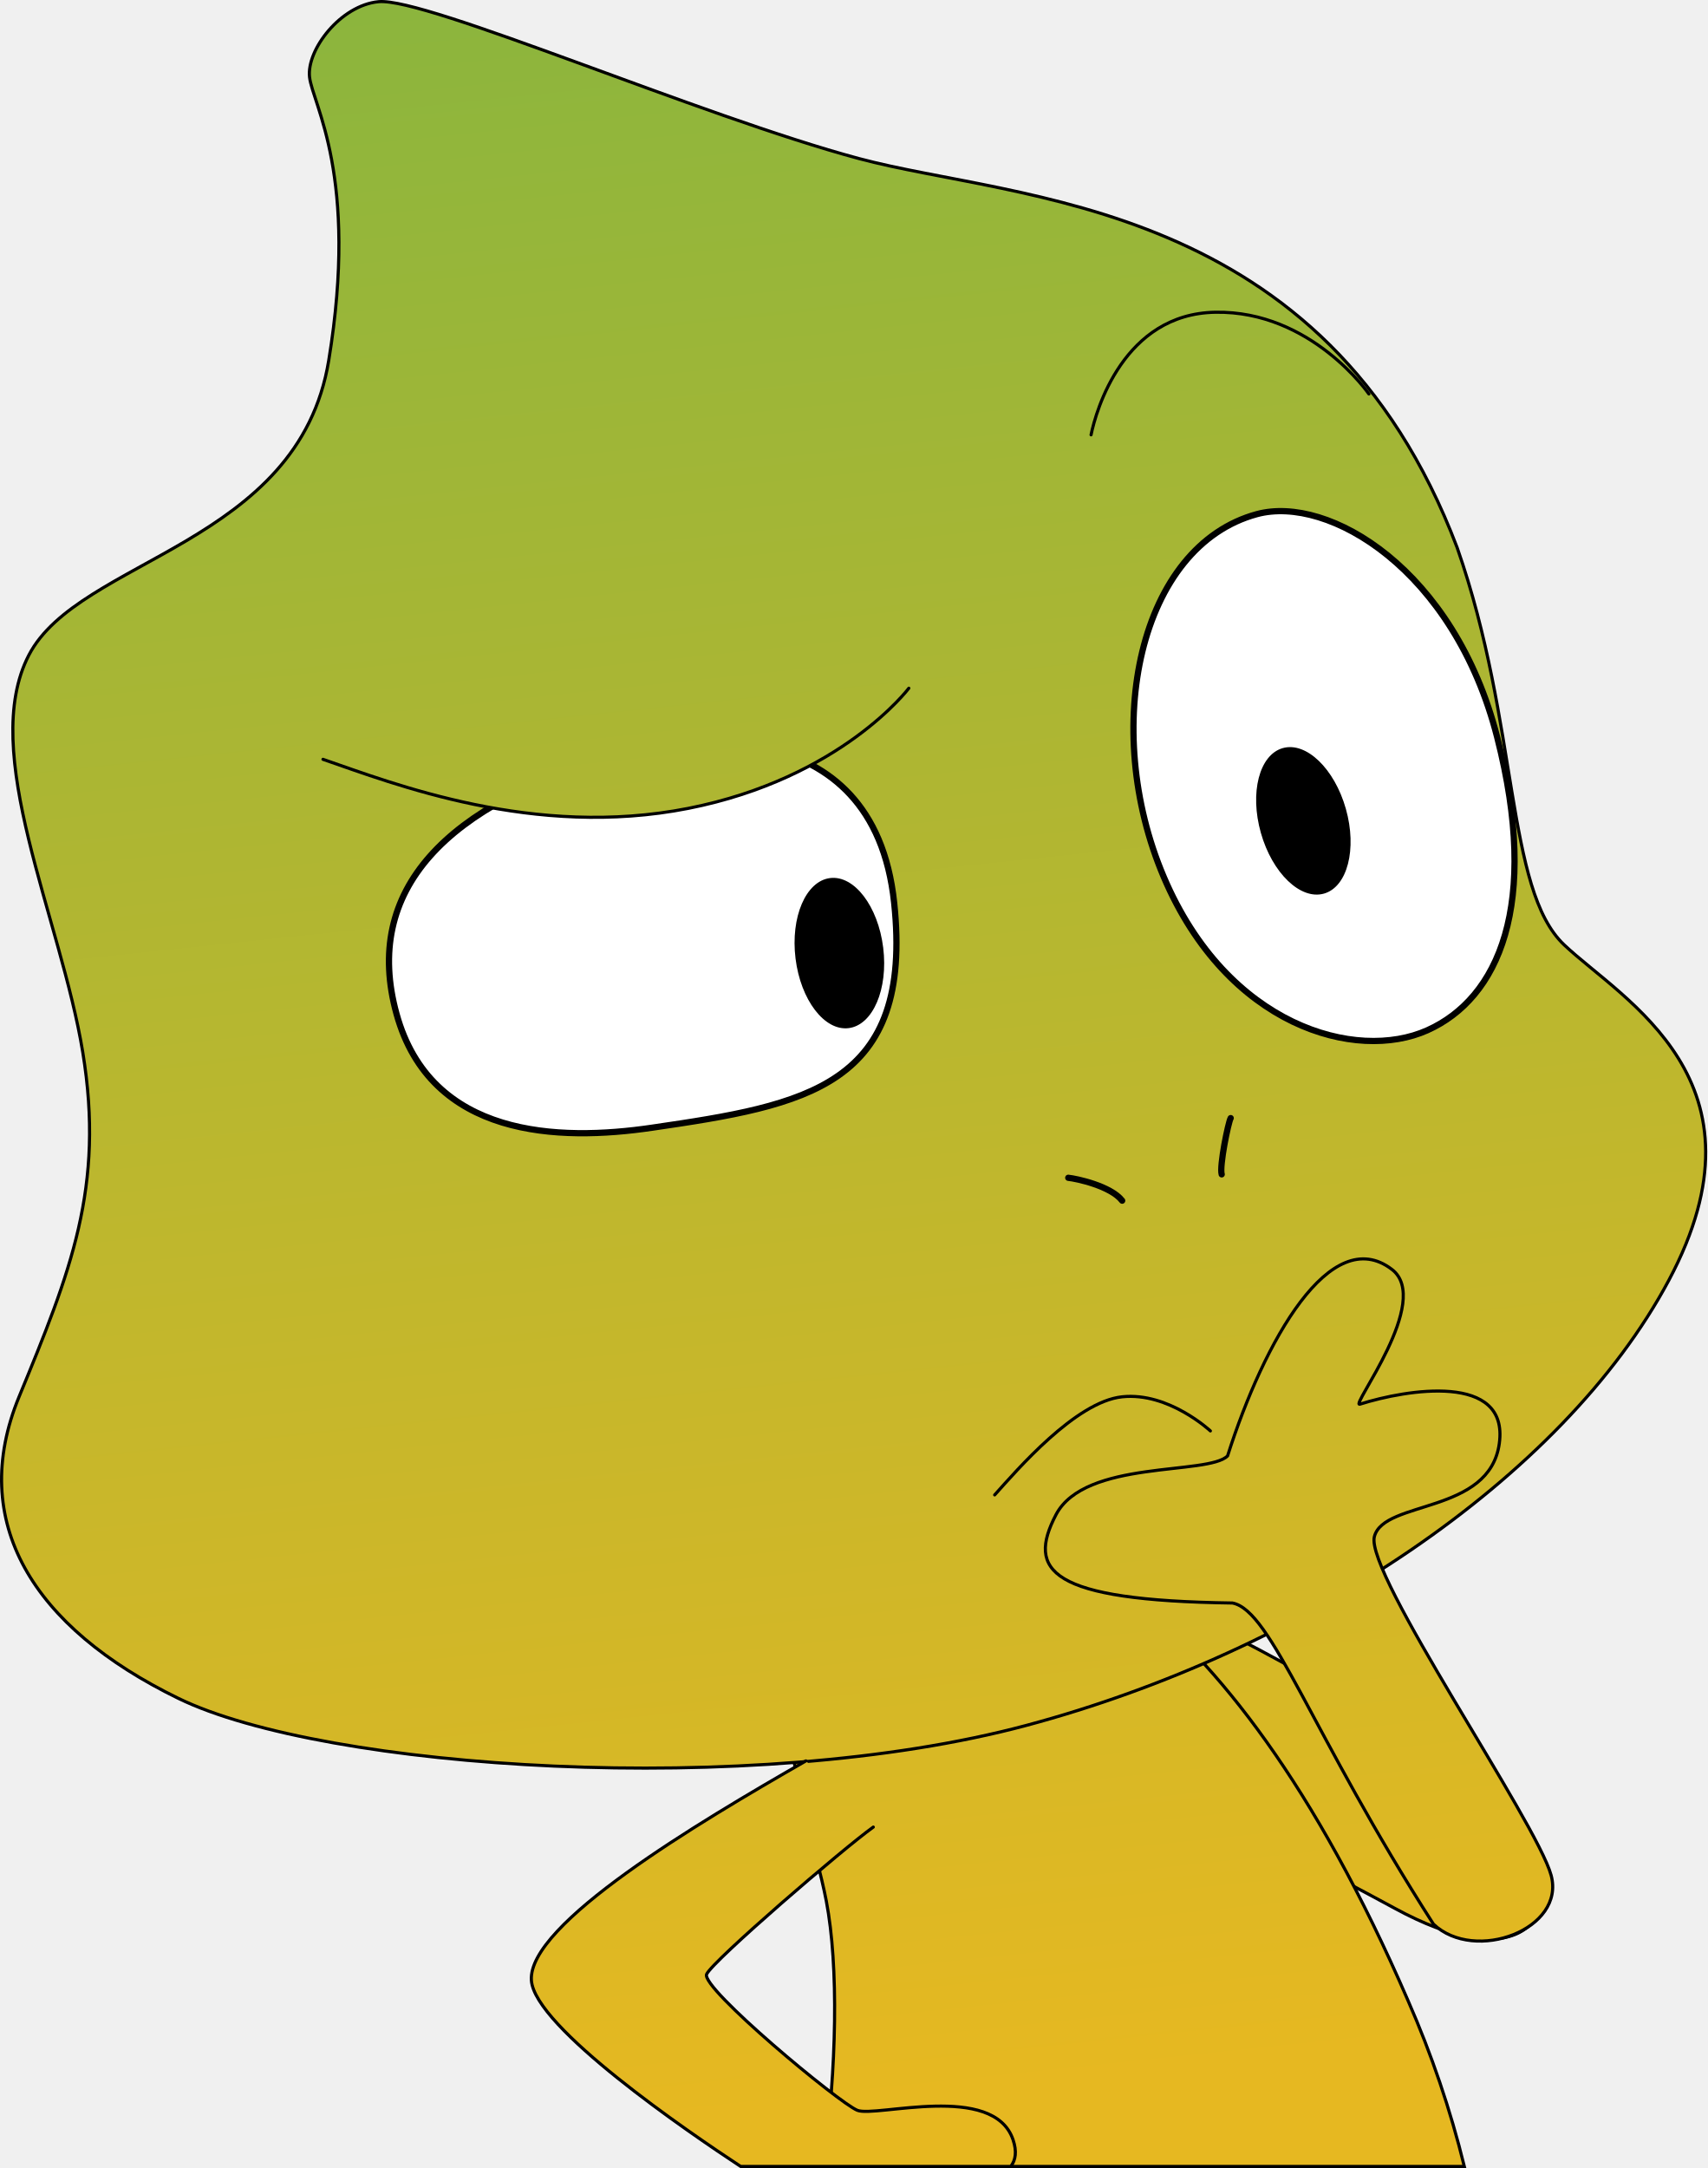
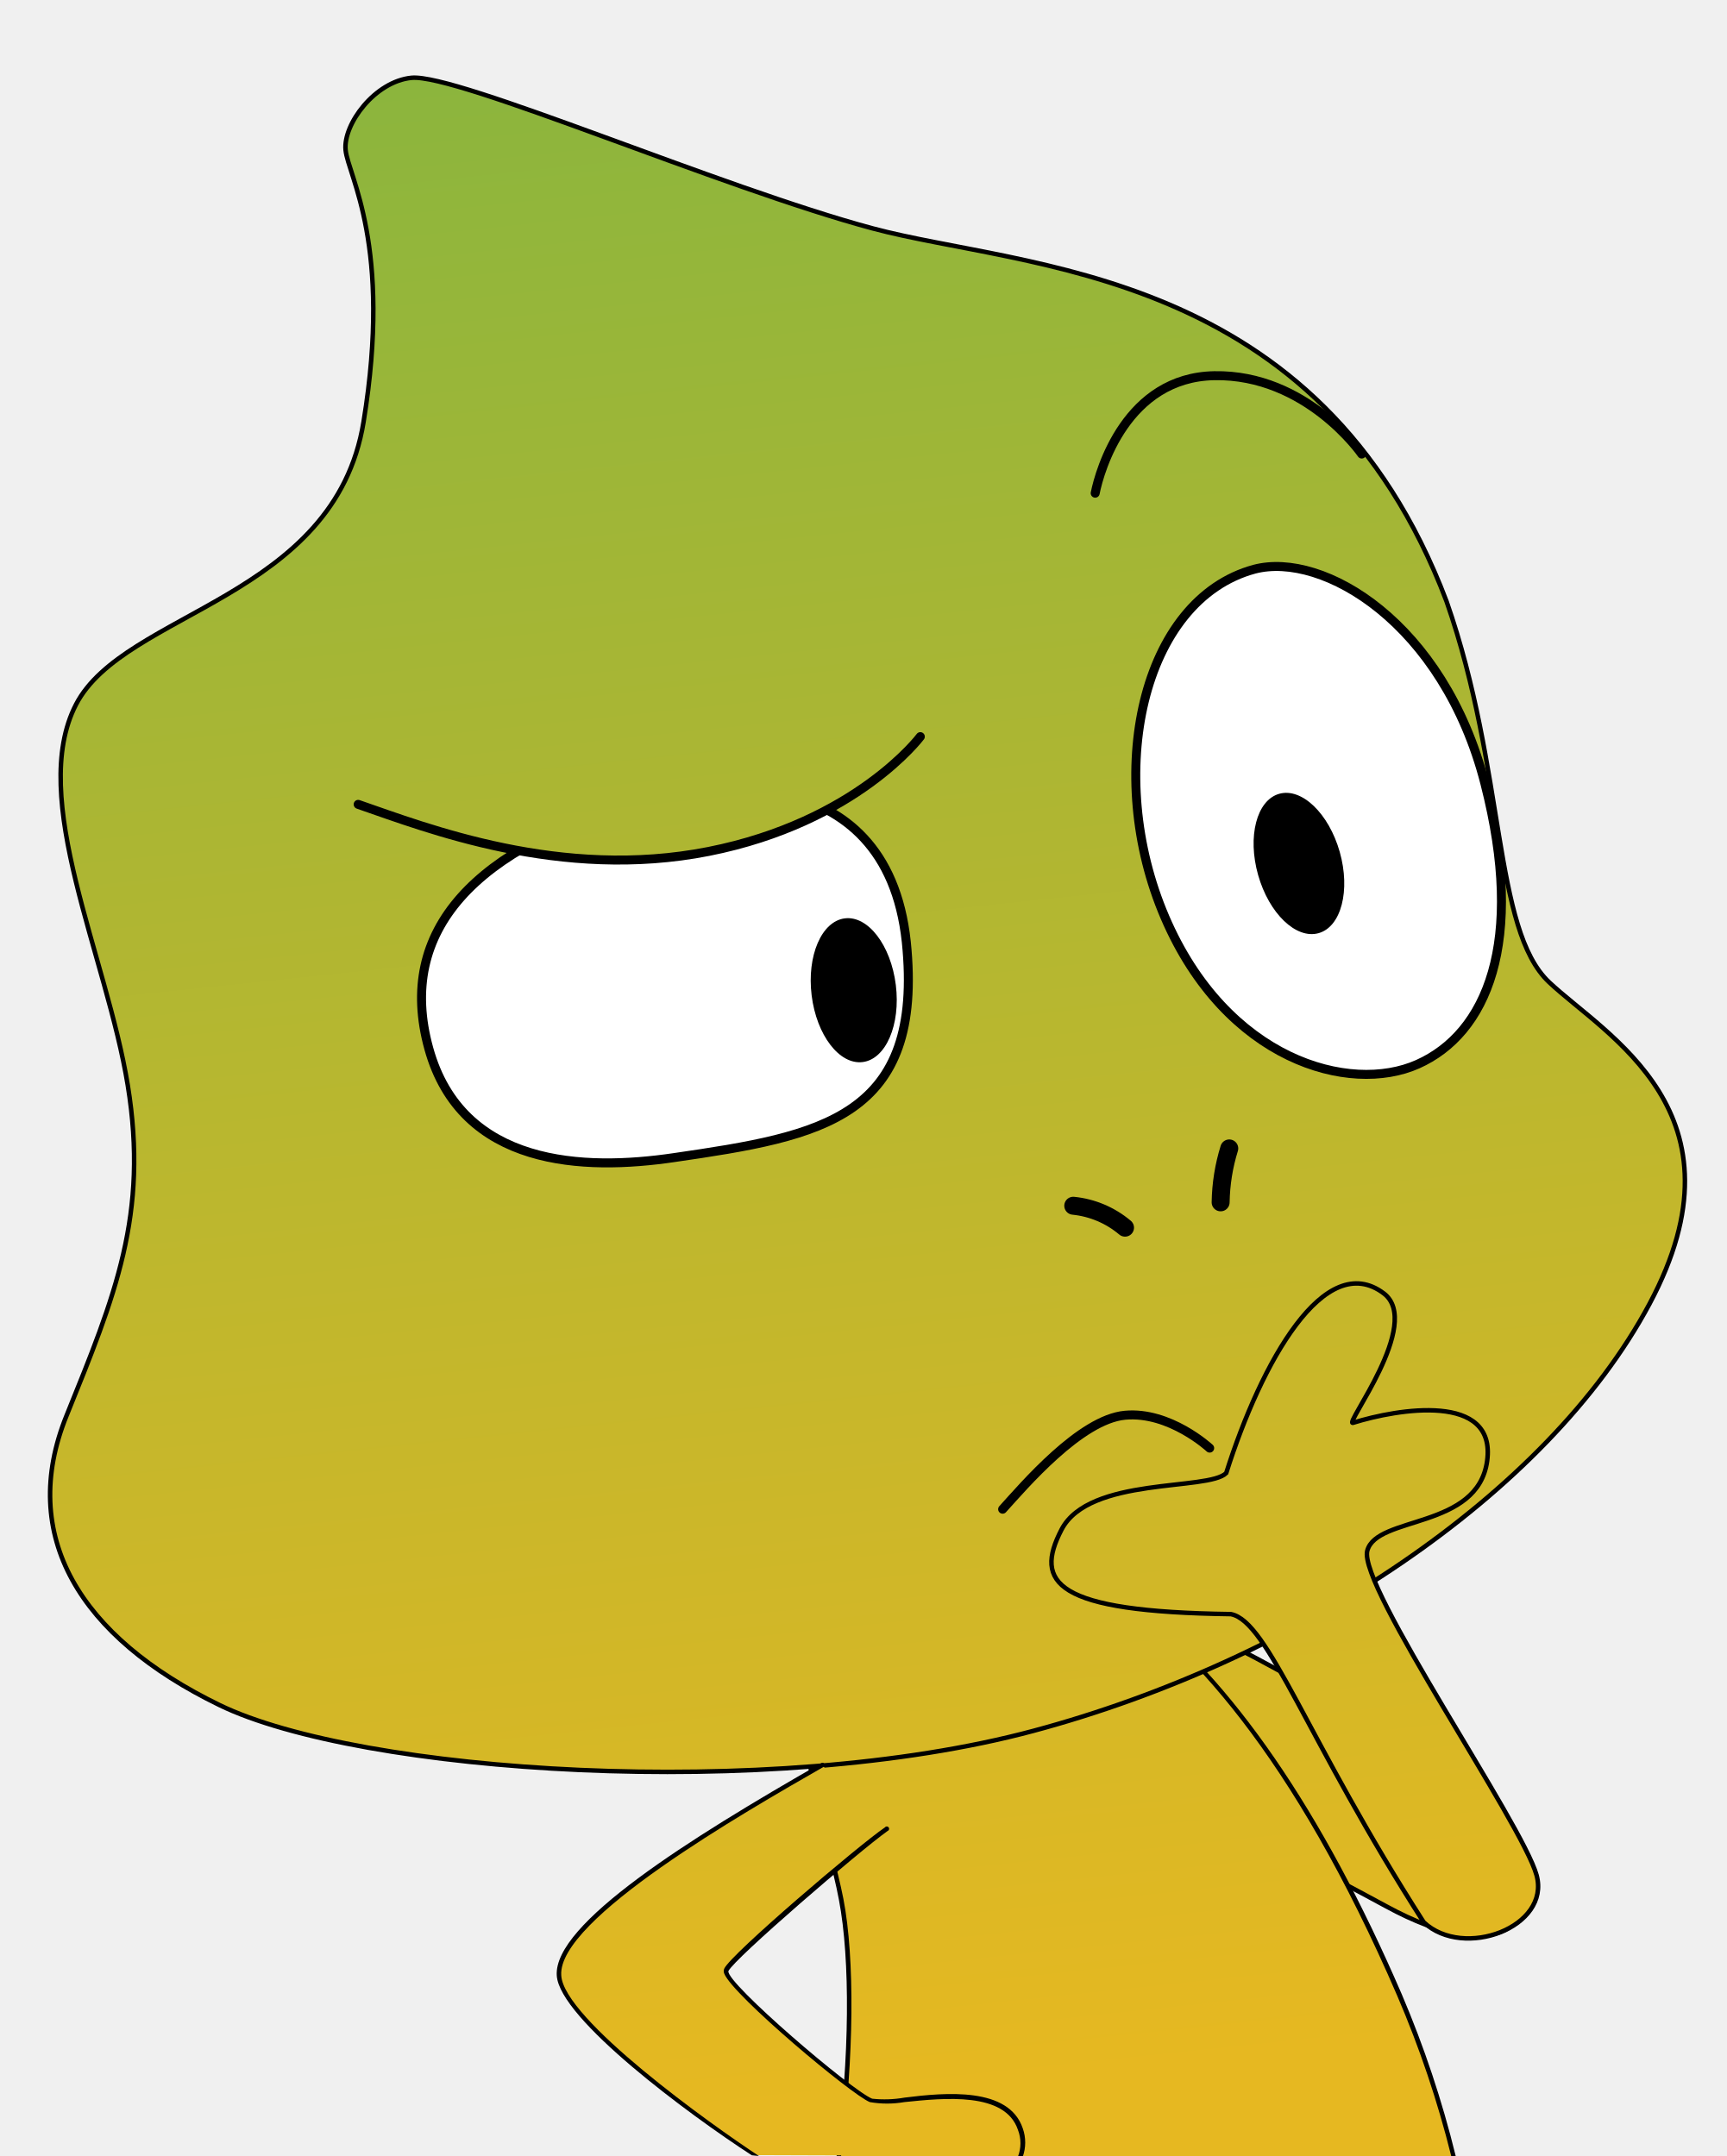
- <svg xmlns="http://www.w3.org/2000/svg" xmlns:xlink="http://www.w3.org/1999/xlink" viewBox="0 0 273.29 346.96">
+ <svg xmlns="http://www.w3.org/2000/svg" xmlns:xlink="http://www.w3.org/1999/xlink" viewBox="0 0 96.06 120">
  <defs>
-     <style>.cls-1,.cls-10,.cls-2,.cls-3,.cls-4,.cls-5,.cls-6,.cls-7,.cls-8,.cls-9{stroke:#000;stroke-miterlimit:10;}.cls-1,.cls-10,.cls-2,.cls-3,.cls-4,.cls-5,.cls-6,.cls-7,.cls-9{stroke-linecap:round;}.cls-1,.cls-2,.cls-3,.cls-4,.cls-5,.cls-6,.cls-7,.cls-9{stroke-width:0.5px;}.cls-1{fill:url(#linear-gradient);}.cls-2{fill:url(#linear-gradient-2);}.cls-3{fill:url(#linear-gradient-3);}.cls-4{fill:url(#linear-gradient-4);}.cls-5{fill:url(#linear-gradient-5);}.cls-6{fill:url(#linear-gradient-6);}.cls-7{fill:url(#linear-gradient-7);}.cls-8{fill:#fff;}.cls-9{fill:url(#linear-gradient-8);}.cls-10{fill:none;}</style>
-     <linearGradient id="linear-gradient" x1="-4752.75" y1="537.44" x2="-4815.54" y2="-58.99" gradientTransform="translate(4985.01)" gradientUnits="userSpaceOnUse">
+     <style>.cls-1,.cls-11{fill:none;}.cls-10,.cls-11,.cls-2,.cls-4,.cls-6,.cls-7,.cls-8,.cls-9{stroke:#000;stroke-miterlimit:10;}.cls-10,.cls-11,.cls-2,.cls-4,.cls-6,.cls-7,.cls-8{stroke-linecap:round;}.cls-2,.cls-4,.cls-7{stroke-width:0.25px;}.cls-2{fill:url(#linear-gradient);}.cls-3{fill:url(#linear-gradient-2);}.cls-4{fill:url(#linear-gradient-3);}.cls-5{fill:url(#linear-gradient-4);}.cls-10,.cls-6,.cls-8,.cls-9{stroke-width:0.5px;}.cls-6{fill:url(#linear-gradient-5);}.cls-7{fill:url(#linear-gradient-6);}.cls-8{fill:url(#linear-gradient-7);}.cls-9{fill:#fff;}.cls-10{fill:url(#linear-gradient-8);}</style>
+     <linearGradient id="linear-gradient" x1="-4904.85" y1="183.5" x2="-4925.79" y2="-15.44" gradientTransform="translate(4985.01)" gradientUnits="userSpaceOnUse">
      <stop offset="0.35" stop-color="#e6b821" />
      <stop offset="1" stop-color="#7fb541" />
    </linearGradient>
-     <linearGradient id="linear-gradient-2" x1="-4781.5" y1="540.47" x2="-4844.28" y2="-55.96" xlink:href="#linear-gradient" />
-     <linearGradient id="linear-gradient-3" x1="-4813.29" y1="543.82" x2="-4876.07" y2="-52.62" xlink:href="#linear-gradient" />
-     <linearGradient id="linear-gradient-4" x1="-4838.48" y1="546.47" x2="-4901.27" y2="-49.96" xlink:href="#linear-gradient" />
-     <linearGradient id="linear-gradient-5" x1="-4738.68" y1="535.96" x2="-4801.46" y2="-60.47" xlink:href="#linear-gradient" />
-     <linearGradient id="linear-gradient-6" x1="-4749.48" y1="537.1" x2="-4812.26" y2="-59.33" xlink:href="#linear-gradient" />
-     <linearGradient id="linear-gradient-7" x1="-4776.33" y1="539.93" x2="-4839.12" y2="-56.51" xlink:href="#linear-gradient" />
-     <linearGradient id="linear-gradient-8" x1="-4840.22" y1="554.62" x2="-4904.15" y2="-52.7" xlink:href="#linear-gradient" />
+     <linearGradient id="linear-gradient-2" x1="-4914.39" y1="185.25" x2="-4935.48" y2="-15.16" xlink:href="#linear-gradient" />
+     <linearGradient id="linear-gradient-3" x1="-4925.04" y1="185.62" x2="-4945.98" y2="-13.31" xlink:href="#linear-gradient" />
+     <linearGradient id="linear-gradient-4" x1="-4933.34" y1="187.58" x2="-4954.53" y2="-13.77" xlink:href="#linear-gradient" />
+     <linearGradient id="linear-gradient-5" x1="-4900.16" y1="183" x2="-4921.1" y2="-15.93" xlink:href="#linear-gradient" />
+     <linearGradient id="linear-gradient-6" x1="-4903.76" y1="183.38" x2="-4924.7" y2="-15.55" xlink:href="#linear-gradient" />
+     <linearGradient id="linear-gradient-7" x1="-4912.72" y1="184.33" x2="-4933.66" y2="-14.61" xlink:href="#linear-gradient" />
+     <linearGradient id="linear-gradient-8" x1="-4934.03" y1="189.23" x2="-4955.35" y2="-13.34" xlink:href="#linear-gradient" />
  </defs>
  <g id="Layer_2" data-name="Layer 2">
    <g id="Layer_1-2" data-name="Layer 1">
-       <path class="cls-1" d="M168.24,251.79c6.68-4.88,74.3,32.57,78,44.6s-4.09,19.3-23,9C201.86,293.71,146.79,267.49,168.24,251.79Z" />
-       <path class="cls-2" d="M131.82,346.71c2.11-15.72,2.45-32,.45-42.47-3.13-16.48-18.57-53.62,13.87-60.16,16.17-3.27,49.44,7.06,79.26,76.12a162.67,162.67,0,0,1,9,26.51Z" />
-       <path class="cls-3" d="M60.6.27c7.58-.73,51.53,18.31,76.91,25.11s74.55,6.28,95.74,62.26c9.94,28.39,7.72,54.68,17.13,63.57s33.81,21.71,16.75,53.69-58.86,59.45-102.81,71.22S51.9,283.18,28.55,271.8s-33.74-28.25-25.5-48.26S16.78,190,13.25,168.41s-16.68-48.07-8.63-63.57,43.16-17.59,48-47.15-2.58-41-3.07-45.35S54.48.86,60.6.27Z" />
-       <path class="cls-4" d="M139.79,292.4c-4.7,3.34-25.7,21.39-26.68,23.55s21.19,20.6,24.13,21.78,21.78-4.52,24.92,4.7c.64,1.89.42,3.26-.36,4.28H118.56c-8.41-5.53-33-22.3-33.5-29.78-.59-9,26.48-25.11,43.94-35.12" />
-       <path class="cls-5" d="M174.65,69.59c.79-3.92,5.23-19.36,19.88-19.62,15.39-.27,24.59,13.08,24.59,13.08" />
-       <path class="cls-6" d="M217.68,224.72c-1.67.53,11.7-16.58,5.11-21.58C213,195.68,202.38,214.52,196.5,233c-3.14,3.14-22.83.53-27.47,9.42s-1.18,13.73,28.25,14.12c6.28,1.18,12.56,20.8,32.18,51.4,6.67,6.28,21.19.79,18.83-7.84S218.47,251.79,220,245.91s18.44-3.53,20-14.91S225.14,222.36,217.68,224.72Z" />
-       <path class="cls-7" d="M159.22,239.24c3.53-3.93,12.95-14.91,20.4-15.7S193.75,229,193.75,229" />
-       <path class="cls-8" d="M99.18,120.73c8.67-2.44,40.61-7.71,43.95,23.74,3.12,29.36-14,32.39-38.72,36-15,2.22-35.44,1.63-40.93-18.18S71.32,128.58,99.18,120.73Z" />
-       <path class="cls-9" d="M51.7,121.52c11.38,3.92,33.78,12.72,58.47,7.85,24.5-4.84,35.31-19.23,35.31-19.23" />
-       <path class="cls-8" d="M201.2,82.28c11.45-3.1,31.59,8.83,38.46,35.71s.19,41.79-11.18,46.89-32-.59-42.19-24.53S182.37,87.38,201.2,82.28Z" />
-       <ellipse cx="208.64" cy="131.35" rx="7.07" ry="12.1" transform="translate(-27.9 61.83) rotate(-15.81)" />
-       <ellipse cx="134.35" cy="152.54" rx="7.07" ry="12.1" transform="translate(-17.72 17.66) rotate(-7.06)" />
-       <path class="cls-10" d="M171,188.49c1.31.13,6.8,1.3,8.63,3.66" />
-       <path class="cls-10" d="M197,178.94c-.39.65-1.83,7.72-1.44,9" />
+       <rect class="cls-1" width="96.06" height="120" />
+       <path class="cls-2" d="M58.8,88.22c2.23-1.63,24.78,10.87,26,14.88s-1.36,6.44-7.67,3C70,102.2,51.65,93.46,58.8,88.22Z" />
+       <path class="cls-3" d="M46.67,120H80.83a57.78,57.78,0,0,0-3-9c-10-23-21-26.48-26.44-25.39-10.82,2.18-5.67,14.57-4.62,20.07C47.47,109.18,47.36,114.81,46.67,120Z" />
+       <path d="M46.68,105.74c.64,3.34.59,8.84-.13,14.26h.25c.72-5.44.77-11,.13-14.31-.16-.82-.41-1.82-.68-2.87-1.07-4.23-2.54-10-.22-13.71a7.91,7.91,0,0,1,5.43-3.34c2.36-.48,14.72-1.5,26.29,25.32a58.06,58.06,0,0,1,3,8.91H81a58.17,58.17,0,0,0-3-9c-4.41-10.22-9.45-17.55-15-21.79s-10-4-11.61-3.67A8.1,8.1,0,0,0,45.82,89c-2.38,3.79-.9,9.63.19,13.9C46.28,103.93,46.53,104.92,46.68,105.74Z" />
+       <path class="cls-4" d="M22.9,4.33c2.53-.24,17.19,6.11,25.65,8.38S73.42,14.8,80.49,33.47c3.31,9.47,2.57,18.24,5.71,21.2s11.28,7.25,5.58,17.91S72.15,92.41,57.49,96.34,20,98.69,12.21,94.9,1,85.47,3.7,78.8,8.28,67.61,7.11,60.41s-5.57-16-2.88-21.2,14.39-5.87,16-15.73-.86-13.69-1-15.13S20.86,4.53,22.9,4.33Z" />
+       <path class="cls-5" d="M56.74,120a2.21,2.21,0,0,0,0-1.54c-1.05-3.08-7.33-1.18-8.32-1.58s-8.37-6.54-8-7.26,7.32-6.74,8.9-7.85l-3.6-3.54c-5.83,3.34-14.86,8.71-14.66,11.72.16,2.43,8,8.08,10.94,10Z" />
+       <path d="M40.3,109.57a.35.35,0,0,0,0,.28c.49,1.22,7.09,6.75,8.1,7.15a5.62,5.62,0,0,0,1.92,0c2.23-.23,5.6-.58,6.32,1.54a2.06,2.06,0,0,1,0,1.5h.27a2.36,2.36,0,0,0,0-1.58c-.78-2.31-4.27-2-6.58-1.71a6.37,6.37,0,0,1-1.8.06c-1.15-.46-8.12-6.44-8-7.1.31-.68,7.32-6.71,8.86-7.8a.13.13,0,1,0-.15-.2C47.77,102.71,40.66,108.77,40.3,109.57Z" />
+       <path d="M42.23,120c-2.64-1.73-10.89-7.63-11-10.06-.2-3.12,10.17-9.06,14.6-11.6a.12.12,0,0,0-.13-.21c-7.38,4.23-14.91,8.94-14.72,11.83.16,2.41,7.35,7.73,10.85,10Z" />
+       <path class="cls-6" d="M60.94,27.45c.26-1.31,1.75-6.45,6.63-6.54,5.14-.09,8.2,4.36,8.2,4.36" />
+       <path class="cls-7" d="M75.29,79.19c-.55.18,3.9-5.53,1.71-7.2-3.28-2.48-6.81,3.8-8.77,10-1,1-7.62.18-9.16,3.14s-.4,4.58,9.42,4.71c2.09.4,4.19,6.94,10.73,17.15,2.23,2.09,7.07.26,6.28-2.62s-9.94-16.1-9.42-18.06,6.15-1.18,6.67-5S77.78,78.41,75.29,79.19Z" />
+       <path class="cls-8" d="M55.79,84c1.18-1.3,4.32-5,6.81-5.23s4.71,1.83,4.71,1.83" />
+       <path class="cls-9" d="M35.77,44.51c2.89-.81,13.54-2.57,14.66,7.92,1,9.79-4.67,10.8-12.92,12-5,.74-11.82.54-13.65-6.07S26.48,47.13,35.77,44.51Z" />
+       <path class="cls-10" d="M19.93,44.77c3.8,1.31,11.27,4.25,19.5,2.62S51.21,41,51.21,41" />
+       <path class="cls-9" d="M69.8,31.68c3.82-1,10.53,3,12.82,11.91s.07,13.94-3.73,15.64S68.23,59,64.82,51.05,63.52,33.38,69.8,31.68Z" />
+       <ellipse cx="72.28" cy="48.05" rx="2.36" ry="4.03" transform="translate(-10.36 21.52) rotate(-15.81)" />
+       <ellipse cx="47.5" cy="55.12" rx="2.36" ry="4.03" transform="translate(-6.41 6.25) rotate(-7.06)" />
+       <path class="cls-11" d="M59.72,67.11a5.28,5.28,0,0,1,2.88,1.22" />
+       <path class="cls-11" d="M68.4,63.92a10.72,10.72,0,0,0-.48,3" />
    </g>
  </g>
</svg>
